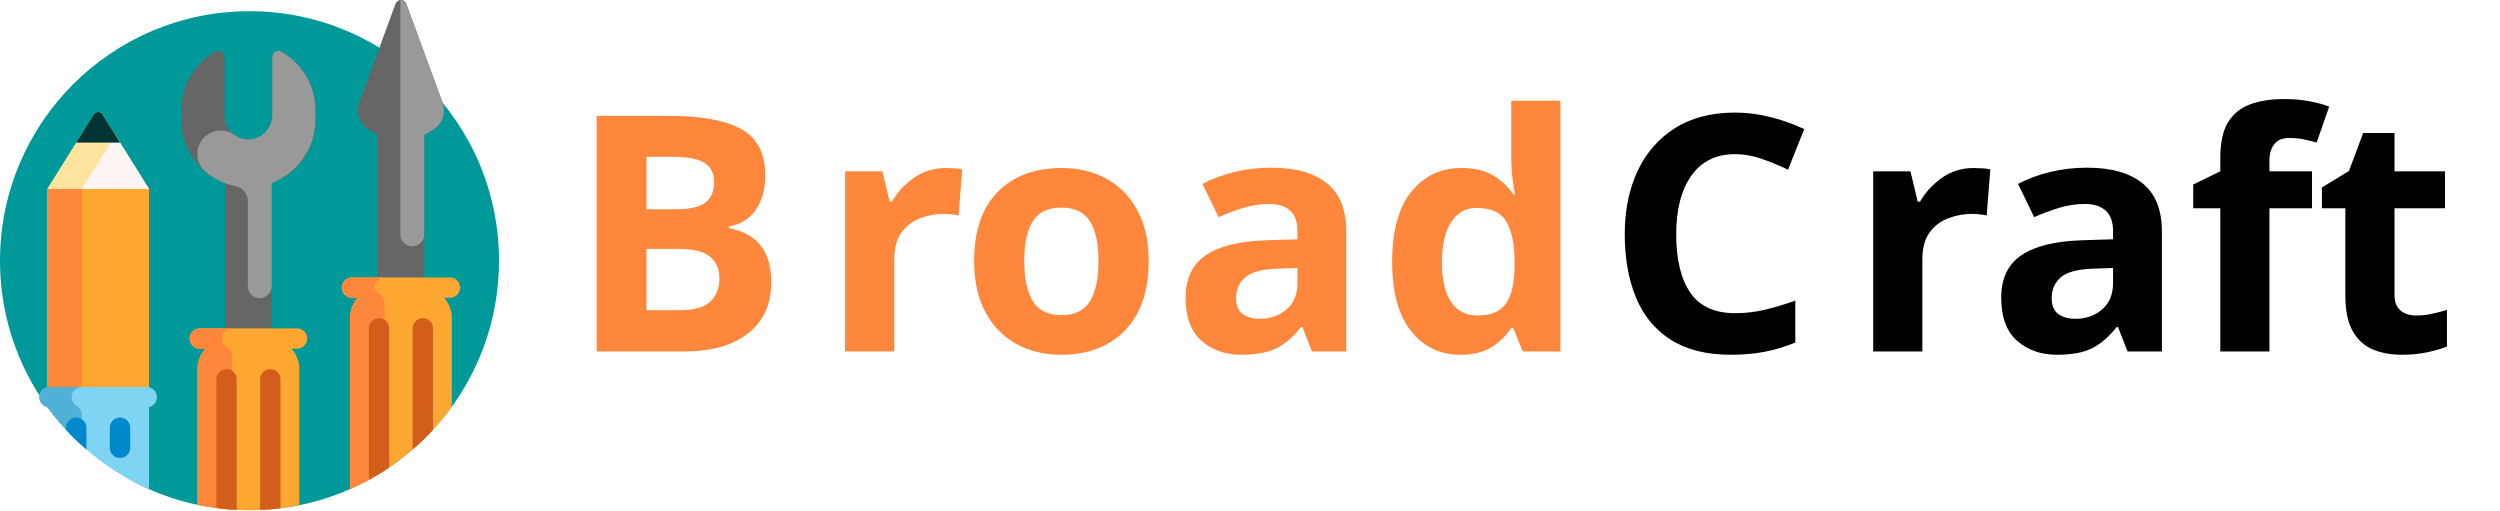
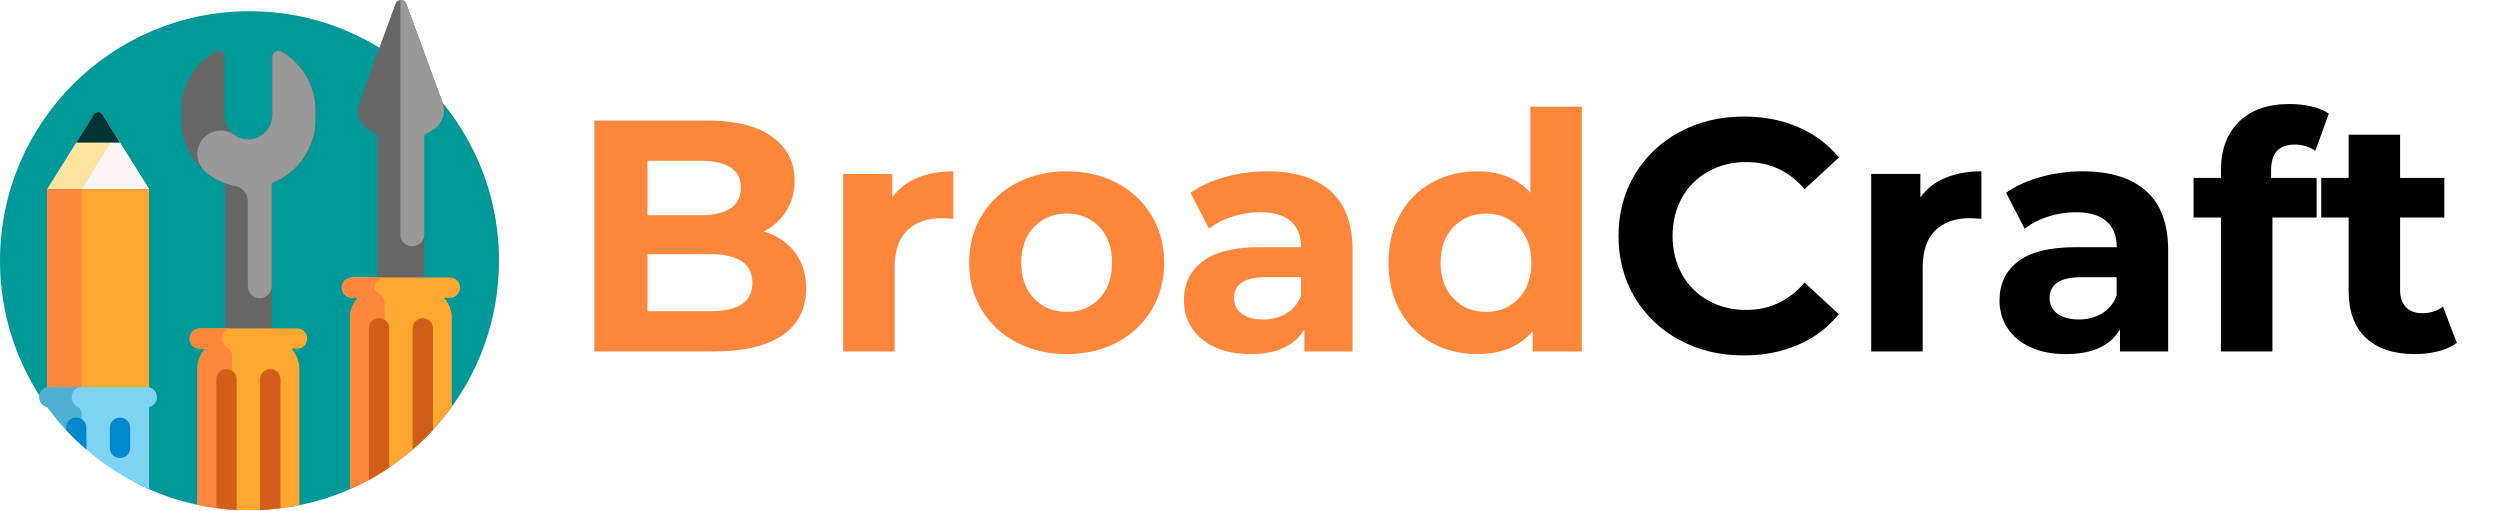
<svg xmlns="http://www.w3.org/2000/svg" id="Layer_3" data-name="Layer 3" viewBox="0 0 2503.84 511.01">
  <defs>
-     <style>.cls-1{font-size:330.45px;font-family:Montserrat-Bold, Montserrat;font-weight:700;}.cls-2,.cls-3,.cls-4{fill:#ff873c;}.cls-3{letter-spacing:-0.01em;}.cls-4{letter-spacing:0.01em;}.cls-5{letter-spacing:-0.01em;}.cls-6{fill:#099;}.cls-7{fill:#ffe49f;}.cls-8{fill:#fff5f5;}.cls-9{fill:#fea832;}.cls-10{fill:#033;}.cls-11{fill:#7ed4f2;}.cls-12{fill:#50b0d6;}.cls-13{fill:#666;}.cls-14{fill:#999;}.cls-15{fill:#08c;}.cls-16{fill:#d35e1c;}</style>
+     <style>.cls-1{fill:#ff873c;}.cls-2{fill:#099;}.cls-3{fill:#ffe49f;}.cls-4{fill:#fff5f5;}.cls-5{fill:#fea832;}.cls-6{fill:#033;}.cls-7{fill:#7ed4f2;}.cls-8{fill:#50b0d6;}.cls-9{fill:#666;}.cls-10{fill:#999;}.cls-11{fill:#08c;}.cls-12{fill:#d35e1c;}</style>
  </defs>
-   <text class="cls-1" transform="translate(567.83 352)">
-     <tspan class="cls-2">B</tspan>
-     <tspan class="cls-3" x="252.79" y="0">ro</tspan>
-     <tspan class="cls-4" x="605.71" y="0">a</tspan>
-     <tspan class="cls-2" x="811.58" y="0">d</tspan>
-     <tspan x="1040.24" y="0">C</tspan>
-     <tspan class="cls-5" x="1282.45" y="0">r</tspan>
-     <tspan x="1422.57" y="0">aft</tspan>
-   </text>
-   <path class="cls-6" d="M499.78,261.12c0,120.92-85.89,221.78-200,244.9-16.13,3.27-32.81,4-49.9,4-17.87,0-35.3-.86-52.1-4.42a248.17,248.17,0,0,1-48.54-15.66c-18.39-8.1-35.62-19.37-51.37-31.45-19.15-14.71-36.11-31.1-50.31-50.65A248.74,248.74,0,0,1,0,261.12c0-138,111.88-249.89,249.89-249.89S499.78,123.11,499.78,261.12Z" />
-   <path class="cls-7" d="M128.85,209.68H67.66a20.4,20.4,0,0,1-20.4-20.4L93.93,114.6a5.11,5.11,0,0,1,8.65,0l46.68,74.68A20.4,20.4,0,0,1,128.85,209.68Z" />
-   <path class="cls-8" d="M128.85,209.68H102.34a20.4,20.4,0,0,1-20.4-20.4l33.65-53.85,33.67,53.85A20.4,20.4,0,0,1,128.85,209.68Z" />
-   <path class="cls-9" d="M149.26,403.47h-102V189.28h102Z" />
-   <path class="cls-2" d="M81.94,403.47H47.26V189.28H81.94Z" />
-   <path class="cls-10" d="M76.3,142.8l17.63-28.2a5.11,5.11,0,0,1,8.65,0l17.63,28.2Z" />
-   <path class="cls-11" d="M149.26,407.72v82.19A250.78,250.78,0,0,1,47.58,407.8a10.2,10.2,0,0,1,2-20.21H147a10.2,10.2,0,0,1,2.3,20.13Z" />
-   <path class="cls-12" d="M81.94,446.15a250.67,250.67,0,0,1-34.39-38.36,10.17,10.17,0,0,1-8.18-10.59,10.42,10.42,0,0,1,10.51-9.61H81.94a10.2,10.2,0,0,0-5.16,19,10.31,10.31,0,0,1,5.16,8.86Z" />
-   <path class="cls-13" d="M433.24,130.27l-8.38,4.84V336.6a1.75,1.75,0,0,1-1.75,1.75H379.94a1.75,1.75,0,0,1-1.76-1.75V135.11l-8.37-4.84a22.75,22.75,0,0,1-10-27.56l36.35-99a5.7,5.7,0,0,1,10.69,0l36.35,99A22.75,22.75,0,0,1,433.24,130.27ZM281.72,51.79a6,6,0,0,0-9,5.22V115.1c0,13-10.12,24.07-23.11,24.53a24,24,0,0,1-24.85-24V57a6,6,0,0,0-9-5.22,67.1,67.1,0,0,0-34.21,58.51v10.16a67.16,67.16,0,0,0,43.81,63v324.8A1.75,1.75,0,0,0,227.2,510h43.17a1.76,1.76,0,0,0,1.76-1.76V183.43a67.16,67.16,0,0,0,43.8-63V110.3A67.1,67.1,0,0,0,281.72,51.79Z" />
-   <path class="cls-14" d="M315.93,110.3v9.16a68.36,68.36,0,0,1-43.8,63.9v103a12.22,12.22,0,0,1-11.73,12.35,12,12,0,0,1-12.18-11.95v-85.4a15.28,15.28,0,0,0-12.33-15,66.68,66.68,0,0,1-29.56-13.87A23.49,23.49,0,0,1,235,135.29a23.86,23.86,0,0,0,14,4.36c13.07-.13,23.74-11.49,23.74-24.56V57a6,6,0,0,1,8.89-5.26A67.13,67.13,0,0,1,315.93,110.3Zm127.29-7.59-36.35-99A5.63,5.63,0,0,0,401,.05V235.76a12,12,0,0,0,23.91,0V135.11l8.38-4.84A22.75,22.75,0,0,0,443.22,102.71Z" />
-   <path class="cls-15" d="M86.53,428.39v20.4a11.55,11.55,0,0,1-.1,1.33,251.21,251.21,0,0,1-20.3-19.66v-2.07a10.2,10.2,0,0,1,20.4,0Zm33.65-10.2a10.2,10.2,0,0,0-10.2,10.2v20.4a10.21,10.21,0,0,0,20.41,0v-20.4A10.21,10.21,0,0,0,120.18,418.19Z" />
-   <path class="cls-9" d="M450.23,298.28h-5.51a30.5,30.5,0,0,1,7.8,20.4v88.7a250.67,250.67,0,0,1-102,82.52V318.68a30.54,30.54,0,0,1,7.79-20.4h-5.5a10.2,10.2,0,1,1,0-20.39h97.41a10.2,10.2,0,1,1,0,20.39Zm-152.74,30.6H200.08a10.2,10.2,0,0,0,0,20.4h5.51a30.48,30.48,0,0,0-7.8,20.4V505.56a251.87,251.87,0,0,0,102,.46V369.68a30.53,30.53,0,0,0-7.8-20.4h5.5a10.2,10.2,0,1,0,0-20.4Z" />
-   <path class="cls-2" d="M222.26,339.09a10.19,10.19,0,0,0,5.05,8.8,10.31,10.31,0,0,1,5.16,8.86V510.41a251.53,251.53,0,0,1-34.68-4.84V369.69a30.46,30.46,0,0,1,7.8-20.4h-5.51a10.2,10.2,0,0,1-10.17-10.88,10.43,10.43,0,0,1,10.52-9.52h32A10.21,10.21,0,0,0,222.26,339.09ZM380.7,295c-3.28-2.24-5.69-4.75-5.69-7a10.2,10.2,0,0,1,10.2-10.2h-32a10.44,10.44,0,0,0-10.53,9.52,10.21,10.21,0,0,0,10.18,10.89h5.5a30.49,30.49,0,0,0-7.79,20.39V489.91a247.84,247.84,0,0,0,34.67-18.67V303.5A10.27,10.27,0,0,0,380.7,295Z" />
-   <path class="cls-16" d="M237.06,379.87V510.68q-10.32-.53-20.4-1.87V379.87a10.2,10.2,0,0,1,20.4,0Zm33.65-10.19a10.2,10.2,0,0,0-10.2,10.19V510.78q10.32-.42,20.41-1.69V379.87A10.2,10.2,0,0,0,270.71,369.68Zm152.74-51a10.2,10.2,0,0,0-10.2,10.2V450.21a250.46,250.46,0,0,0,20.4-19.77V328.88A10.19,10.19,0,0,0,423.45,318.68Zm-43.86,0a10.19,10.19,0,0,0-10.19,10.2V480.63q10.5-5.75,20.4-12.43V328.88A10.2,10.2,0,0,0,379.59,318.68Z" />
+   <path class="cls-1" d="M796.17,252.7q11.22,14.71,11.23,36.18,0,30.42-23.63,46.76T714.88,352H595.26V120.69h113q42.29,0,64.93,16.19t22.64,44a55.6,55.6,0,0,1-30.74,50.89Q784.93,238,796.17,252.7ZM648.46,161v54.53h53.2q19.83,0,30.07-6.94T742,188.1q0-13.54-10.24-20.32T701.66,161ZM742.8,304.75q10.74-6.94,10.74-21.48,0-28.75-42.63-28.75H648.46v57.17h62.45Q732.06,311.69,742.8,304.75Z" />
+   <path class="cls-1" d="M918.6,178.19q15.69-6.62,36.18-6.61v47.58q-8.6-.66-11.56-.66-22.15,0-34.7,12.39T896,268.07V352H844.41V174.22h49.24v23.46A57.2,57.2,0,0,1,918.6,178.19Z" />
+   <path class="cls-1" d="M1018.06,342.91a87.11,87.11,0,0,1-34.86-32.55q-12.56-20.81-12.55-47.25t12.55-47.25a87.18,87.18,0,0,1,34.86-32.55q22.32-11.73,50.4-11.73t50.23,11.73a87.51,87.51,0,0,1,34.69,32.55q12.55,20.82,12.56,47.25t-12.56,47.25a87.44,87.44,0,0,1-34.69,32.55q-22.15,11.74-50.23,11.73T1018.06,342.91Zm83-44q12.71-13.38,12.72-35.85T1101,227.26q-12.73-13.39-32.55-13.39t-32.72,13.39q-12.88,13.38-12.88,35.85T1035.74,299q12.9,13.4,32.72,13.39T1101,299Z" />
+   <path class="cls-1" d="M1332.49,191.24q22.13,19.66,22.14,59.31V352h-48.25V329.86q-14.54,24.78-54.19,24.78-20.49,0-35.52-6.94t-23-19.16a49.85,49.85,0,0,1-7.93-27.76q0-24.78,18.67-39t57.66-14.21h41q0-16.86-10.25-25.94t-30.73-9.09a89.83,89.83,0,0,0-27.92,4.46,74.2,74.2,0,0,0-23.3,12.06l-18.5-36q14.53-10.25,34.86-15.87a156.36,156.36,0,0,1,41.8-5.61Q1310.35,171.58,1332.49,191.24Zm-44,122.59a33.5,33.5,0,0,0,14.54-18V277.65h-35.36q-31.73,0-31.72,20.82a18.51,18.51,0,0,0,7.76,15.69q7.77,5.79,21.32,5.79A44.86,44.86,0,0,0,1288.54,313.83Z" />
+   <path class="cls-1" d="M1584.28,106.81V352h-49.23V331.51q-19.17,23.13-55.52,23.13-25.11,0-45.43-11.23a80.48,80.48,0,0,1-31.89-32.05q-11.58-20.82-11.57-48.25t11.57-48.24a80.44,80.44,0,0,1,31.89-32.06q20.31-11.22,45.43-11.23,34,0,53.2,21.48V106.81ZM1520.84,299q12.89-13.38,12.89-35.85t-12.89-35.85q-12.88-13.39-32.39-13.39-19.82,0-32.71,13.39t-12.89,35.85q0,22.47,12.89,35.85t32.71,13.39Q1508,312.35,1520.84,299Z" />
+   <path d="M1682.26,340.6a114.65,114.65,0,0,1-45-42.63Q1621,270.72,1621,236.34t16.35-61.62a114.65,114.65,0,0,1,45-42.63q28.58-15.37,64.27-15.37,30.06,0,54.36,10.58a108.91,108.91,0,0,1,40.81,30.4l-34.37,31.72q-23.46-27.09-58.16-27.1-21.48,0-38.33,9.42A67,67,0,0,0,1684.57,198q-9.42,16.86-9.42,38.33t9.42,38.34A67,67,0,0,0,1710.84,301q16.85,9.41,38.33,9.41,34.69,0,58.16-27.42l34.37,31.72a107.17,107.17,0,0,1-41,30.73Q1776.27,356,1746.2,356,1710.83,356,1682.26,340.6Z" />
+   <path d="M1948.26,178.19q15.69-6.62,36.18-6.61v47.58q-8.6-.66-11.56-.66-22.14,0-34.7,12.39t-12.56,37.18V352h-51.55V174.22h49.24v23.46A57.26,57.26,0,0,1,1948.26,178.19Z" />
+   <path d="M2149.34,191.24q22.14,19.66,22.14,59.31V352h-48.25V329.86q-14.54,24.78-54.19,24.78-20.49,0-35.52-6.94t-23-19.16a49.93,49.93,0,0,1-7.93-27.76q0-24.78,18.67-39T2079,247.58h41q0-16.86-10.24-25.94T2079,212.55A89.83,89.83,0,0,0,2051,217a74,74,0,0,0-23.29,12.06l-18.51-36q14.54-10.25,34.86-15.87a156.36,156.36,0,0,1,41.8-5.61Q2127.2,171.58,2149.34,191.24Zm-44,122.59a33.46,33.46,0,0,0,14.54-18V277.65h-35.36q-31.72,0-31.72,20.82a18.53,18.53,0,0,0,7.76,15.69q7.77,5.79,21.32,5.79A44.86,44.86,0,0,0,2105.39,313.83Z" />
+   <path d="M2274.57,178.19h45.61v39.65H2275.9V352h-51.55V217.84h-27.43V178.19h27.43v-7.94q0-30.39,18-48.24t50.72-17.84a94.79,94.79,0,0,1,22,2.47,53.65,53.65,0,0,1,17.34,7.11l-13.55,37.34a35.25,35.25,0,0,0-20.81-6.28q-23.48,0-23.47,25.77Z" />
+   <path d="M2460.61,343.41a52.7,52.7,0,0,1-18.67,8.42,94.53,94.53,0,0,1-23.29,2.81q-31.72,0-49.07-16.19t-17.35-47.58v-73H2324.8V178.19h27.43V134.9h51.55v43.29h44.28v39.65h-44.28v72.37q0,11.24,5.78,17.34t16.36,6.12q12.21,0,20.81-6.61Z" />
+   <path class="cls-2" d="M499.78,261.12c0,120.92-85.89,221.78-200,244.9-16.13,3.27-32.81,4-49.9,4-17.87,0-35.3-.86-52.1-4.42a248.17,248.17,0,0,1-48.54-15.66c-18.39-8.1-35.62-19.37-51.37-31.45-19.15-14.71-36.11-31.1-50.31-50.65A248.74,248.74,0,0,1,0,261.12c0-138,111.88-249.89,249.89-249.89S499.78,123.11,499.78,261.12Z" />
+   <path class="cls-3" d="M128.85,209.68H67.66a20.4,20.4,0,0,1-20.4-20.4L93.93,114.6a5.11,5.11,0,0,1,8.65,0l46.68,74.68A20.4,20.4,0,0,1,128.85,209.68Z" />
+   <path class="cls-4" d="M128.85,209.68H102.34a20.4,20.4,0,0,1-20.4-20.4l33.65-53.85,33.67,53.85A20.4,20.4,0,0,1,128.85,209.68Z" />
+   <path class="cls-5" d="M149.26,403.47h-102V189.28h102Z" />
+   <path class="cls-1" d="M81.94,403.47H47.26V189.28H81.94Z" />
+   <path class="cls-6" d="M76.3,142.8l17.63-28.2a5.11,5.11,0,0,1,8.65,0l17.63,28.2Z" />
+   <path class="cls-7" d="M149.26,407.72v82.19A250.78,250.78,0,0,1,47.58,407.8a10.2,10.2,0,0,1,2-20.21H147a10.2,10.2,0,0,1,2.3,20.13Z" />
+   <path class="cls-8" d="M81.94,446.15a250.67,250.67,0,0,1-34.39-38.36,10.17,10.17,0,0,1-8.18-10.59,10.42,10.42,0,0,1,10.51-9.61H81.94a10.2,10.2,0,0,0-5.16,19,10.31,10.31,0,0,1,5.16,8.86Z" />
+   <path class="cls-9" d="M433.24,130.27l-8.38,4.84V336.6a1.75,1.75,0,0,1-1.75,1.75H379.94a1.75,1.75,0,0,1-1.76-1.75V135.11l-8.37-4.84a22.75,22.75,0,0,1-10-27.56l36.35-99a5.7,5.7,0,0,1,10.69,0l36.35,99A22.75,22.75,0,0,1,433.24,130.27ZM281.72,51.79a6,6,0,0,0-9,5.22V115.1c0,13-10.12,24.07-23.11,24.53a24,24,0,0,1-24.85-24V57a6,6,0,0,0-9-5.22,67.1,67.1,0,0,0-34.21,58.51v10.16a67.16,67.16,0,0,0,43.81,63v324.8A1.75,1.75,0,0,0,227.2,510h43.17a1.76,1.76,0,0,0,1.76-1.76V183.43a67.16,67.16,0,0,0,43.8-63V110.3A67.1,67.1,0,0,0,281.72,51.79Z" />
+   <path class="cls-10" d="M315.93,110.3v9.16a68.36,68.36,0,0,1-43.8,63.9v103a12.22,12.22,0,0,1-11.73,12.35,12,12,0,0,1-12.18-11.95v-85.4a15.28,15.28,0,0,0-12.33-15,66.68,66.68,0,0,1-29.56-13.87A23.49,23.49,0,0,1,235,135.29a23.86,23.86,0,0,0,14,4.36c13.07-.13,23.74-11.49,23.74-24.56V57a6,6,0,0,1,8.89-5.26A67.13,67.13,0,0,1,315.93,110.3Zm127.29-7.59-36.35-99A5.63,5.63,0,0,0,401,.05V235.76a12,12,0,0,0,23.91,0V135.11l8.38-4.84A22.75,22.75,0,0,0,443.22,102.71Z" />
+   <path class="cls-11" d="M86.53,428.39v20.4a11.55,11.55,0,0,1-.1,1.33,251.21,251.21,0,0,1-20.3-19.66v-2.07a10.2,10.2,0,0,1,20.4,0Zm33.65-10.2a10.2,10.2,0,0,0-10.2,10.2v20.4a10.21,10.21,0,0,0,20.41,0v-20.4A10.21,10.21,0,0,0,120.18,418.19Z" />
+   <path class="cls-5" d="M450.23,298.28h-5.51a30.5,30.5,0,0,1,7.8,20.4v88.7a250.67,250.67,0,0,1-102,82.52V318.68a30.54,30.54,0,0,1,7.79-20.4h-5.5a10.2,10.2,0,1,1,0-20.39h97.41a10.2,10.2,0,1,1,0,20.39Zm-152.74,30.6H200.08a10.2,10.2,0,0,0,0,20.4h5.51a30.48,30.48,0,0,0-7.8,20.4V505.56a251.87,251.87,0,0,0,102,.46V369.68a30.53,30.53,0,0,0-7.8-20.4h5.5a10.2,10.2,0,1,0,0-20.4Z" />
+   <path class="cls-1" d="M222.26,339.09a10.19,10.19,0,0,0,5.05,8.8,10.31,10.31,0,0,1,5.16,8.86V510.41a251.53,251.53,0,0,1-34.68-4.84V369.69a30.46,30.46,0,0,1,7.8-20.4h-5.51a10.2,10.2,0,0,1-10.17-10.88,10.43,10.43,0,0,1,10.52-9.52h32A10.21,10.21,0,0,0,222.26,339.09ZM380.7,295c-3.28-2.24-5.69-4.75-5.69-7a10.2,10.2,0,0,1,10.2-10.2h-32a10.44,10.44,0,0,0-10.53,9.52,10.21,10.21,0,0,0,10.18,10.89h5.5a30.49,30.49,0,0,0-7.79,20.39V489.91a247.84,247.84,0,0,0,34.67-18.67V303.5A10.27,10.27,0,0,0,380.7,295Z" />
+   <path class="cls-12" d="M237.06,379.87V510.68q-10.32-.53-20.4-1.87V379.87a10.2,10.2,0,0,1,20.4,0Zm33.65-10.19a10.2,10.2,0,0,0-10.2,10.19V510.78q10.32-.42,20.41-1.69V379.87A10.2,10.2,0,0,0,270.71,369.68Zm152.74-51a10.2,10.2,0,0,0-10.2,10.2V450.21a250.46,250.46,0,0,0,20.4-19.77V328.88A10.19,10.19,0,0,0,423.45,318.68Zm-43.86,0a10.19,10.19,0,0,0-10.19,10.2V480.63q10.5-5.75,20.4-12.43V328.88A10.2,10.2,0,0,0,379.59,318.68Z" />
</svg>
